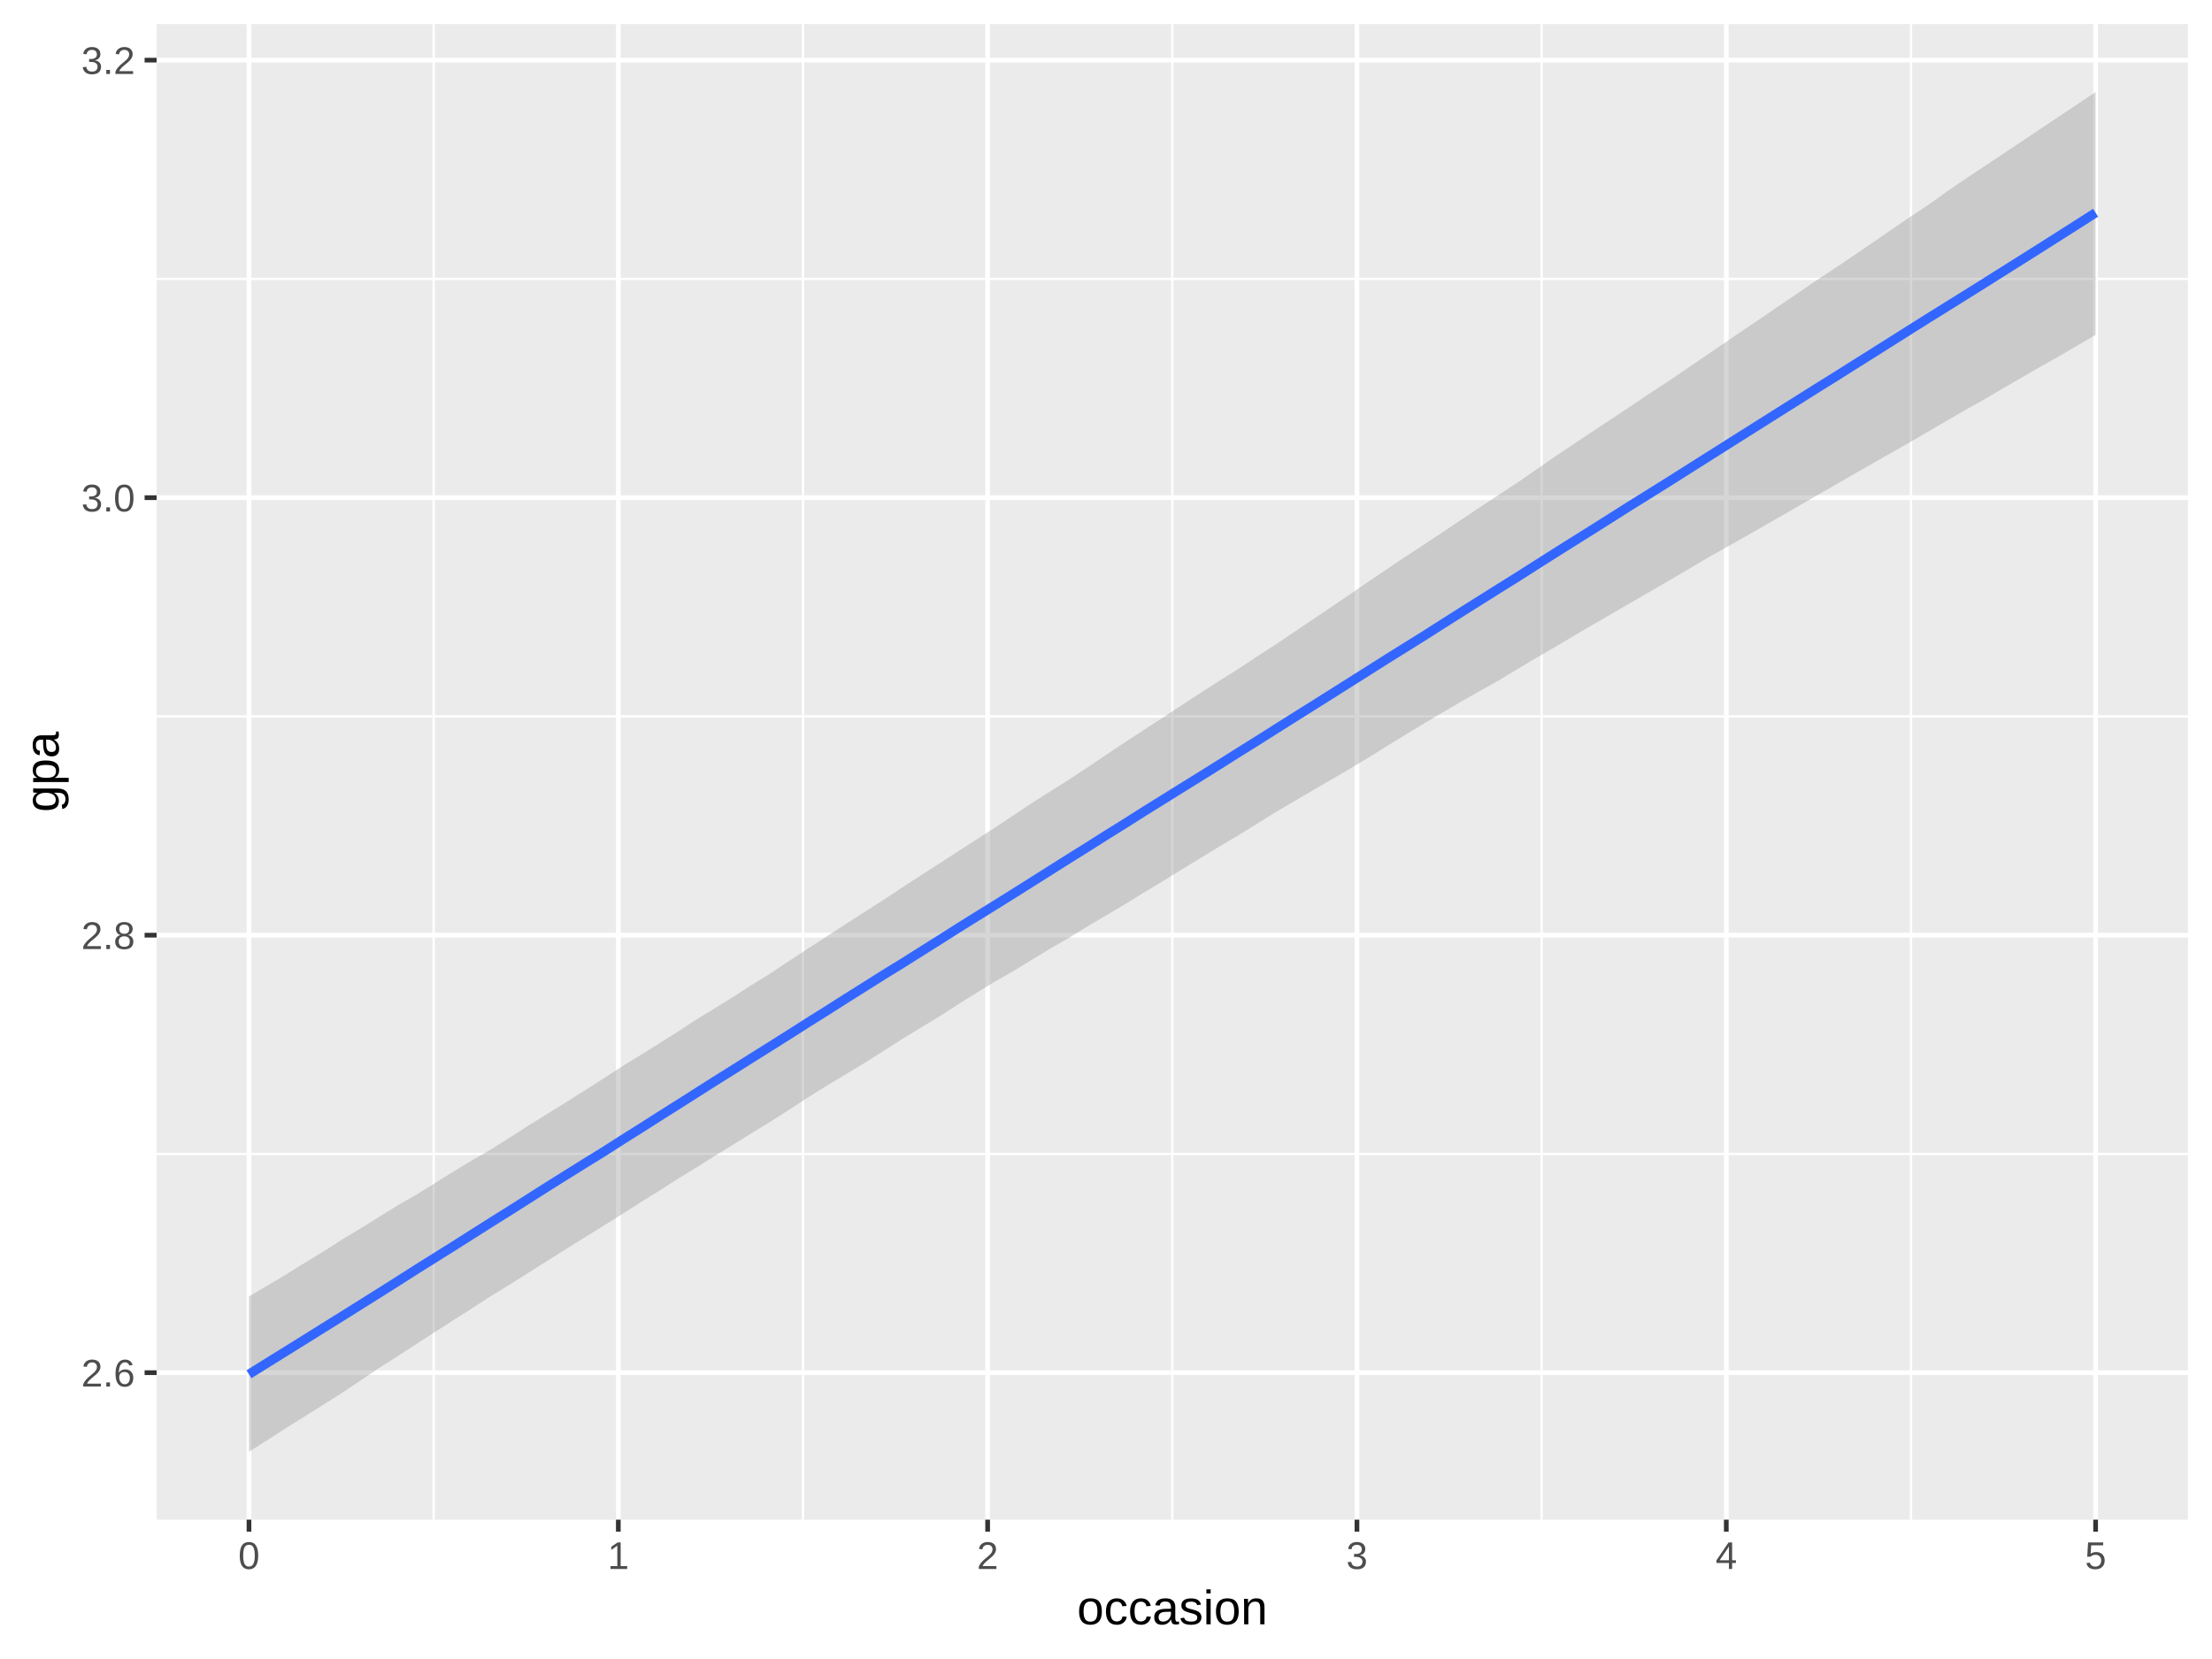
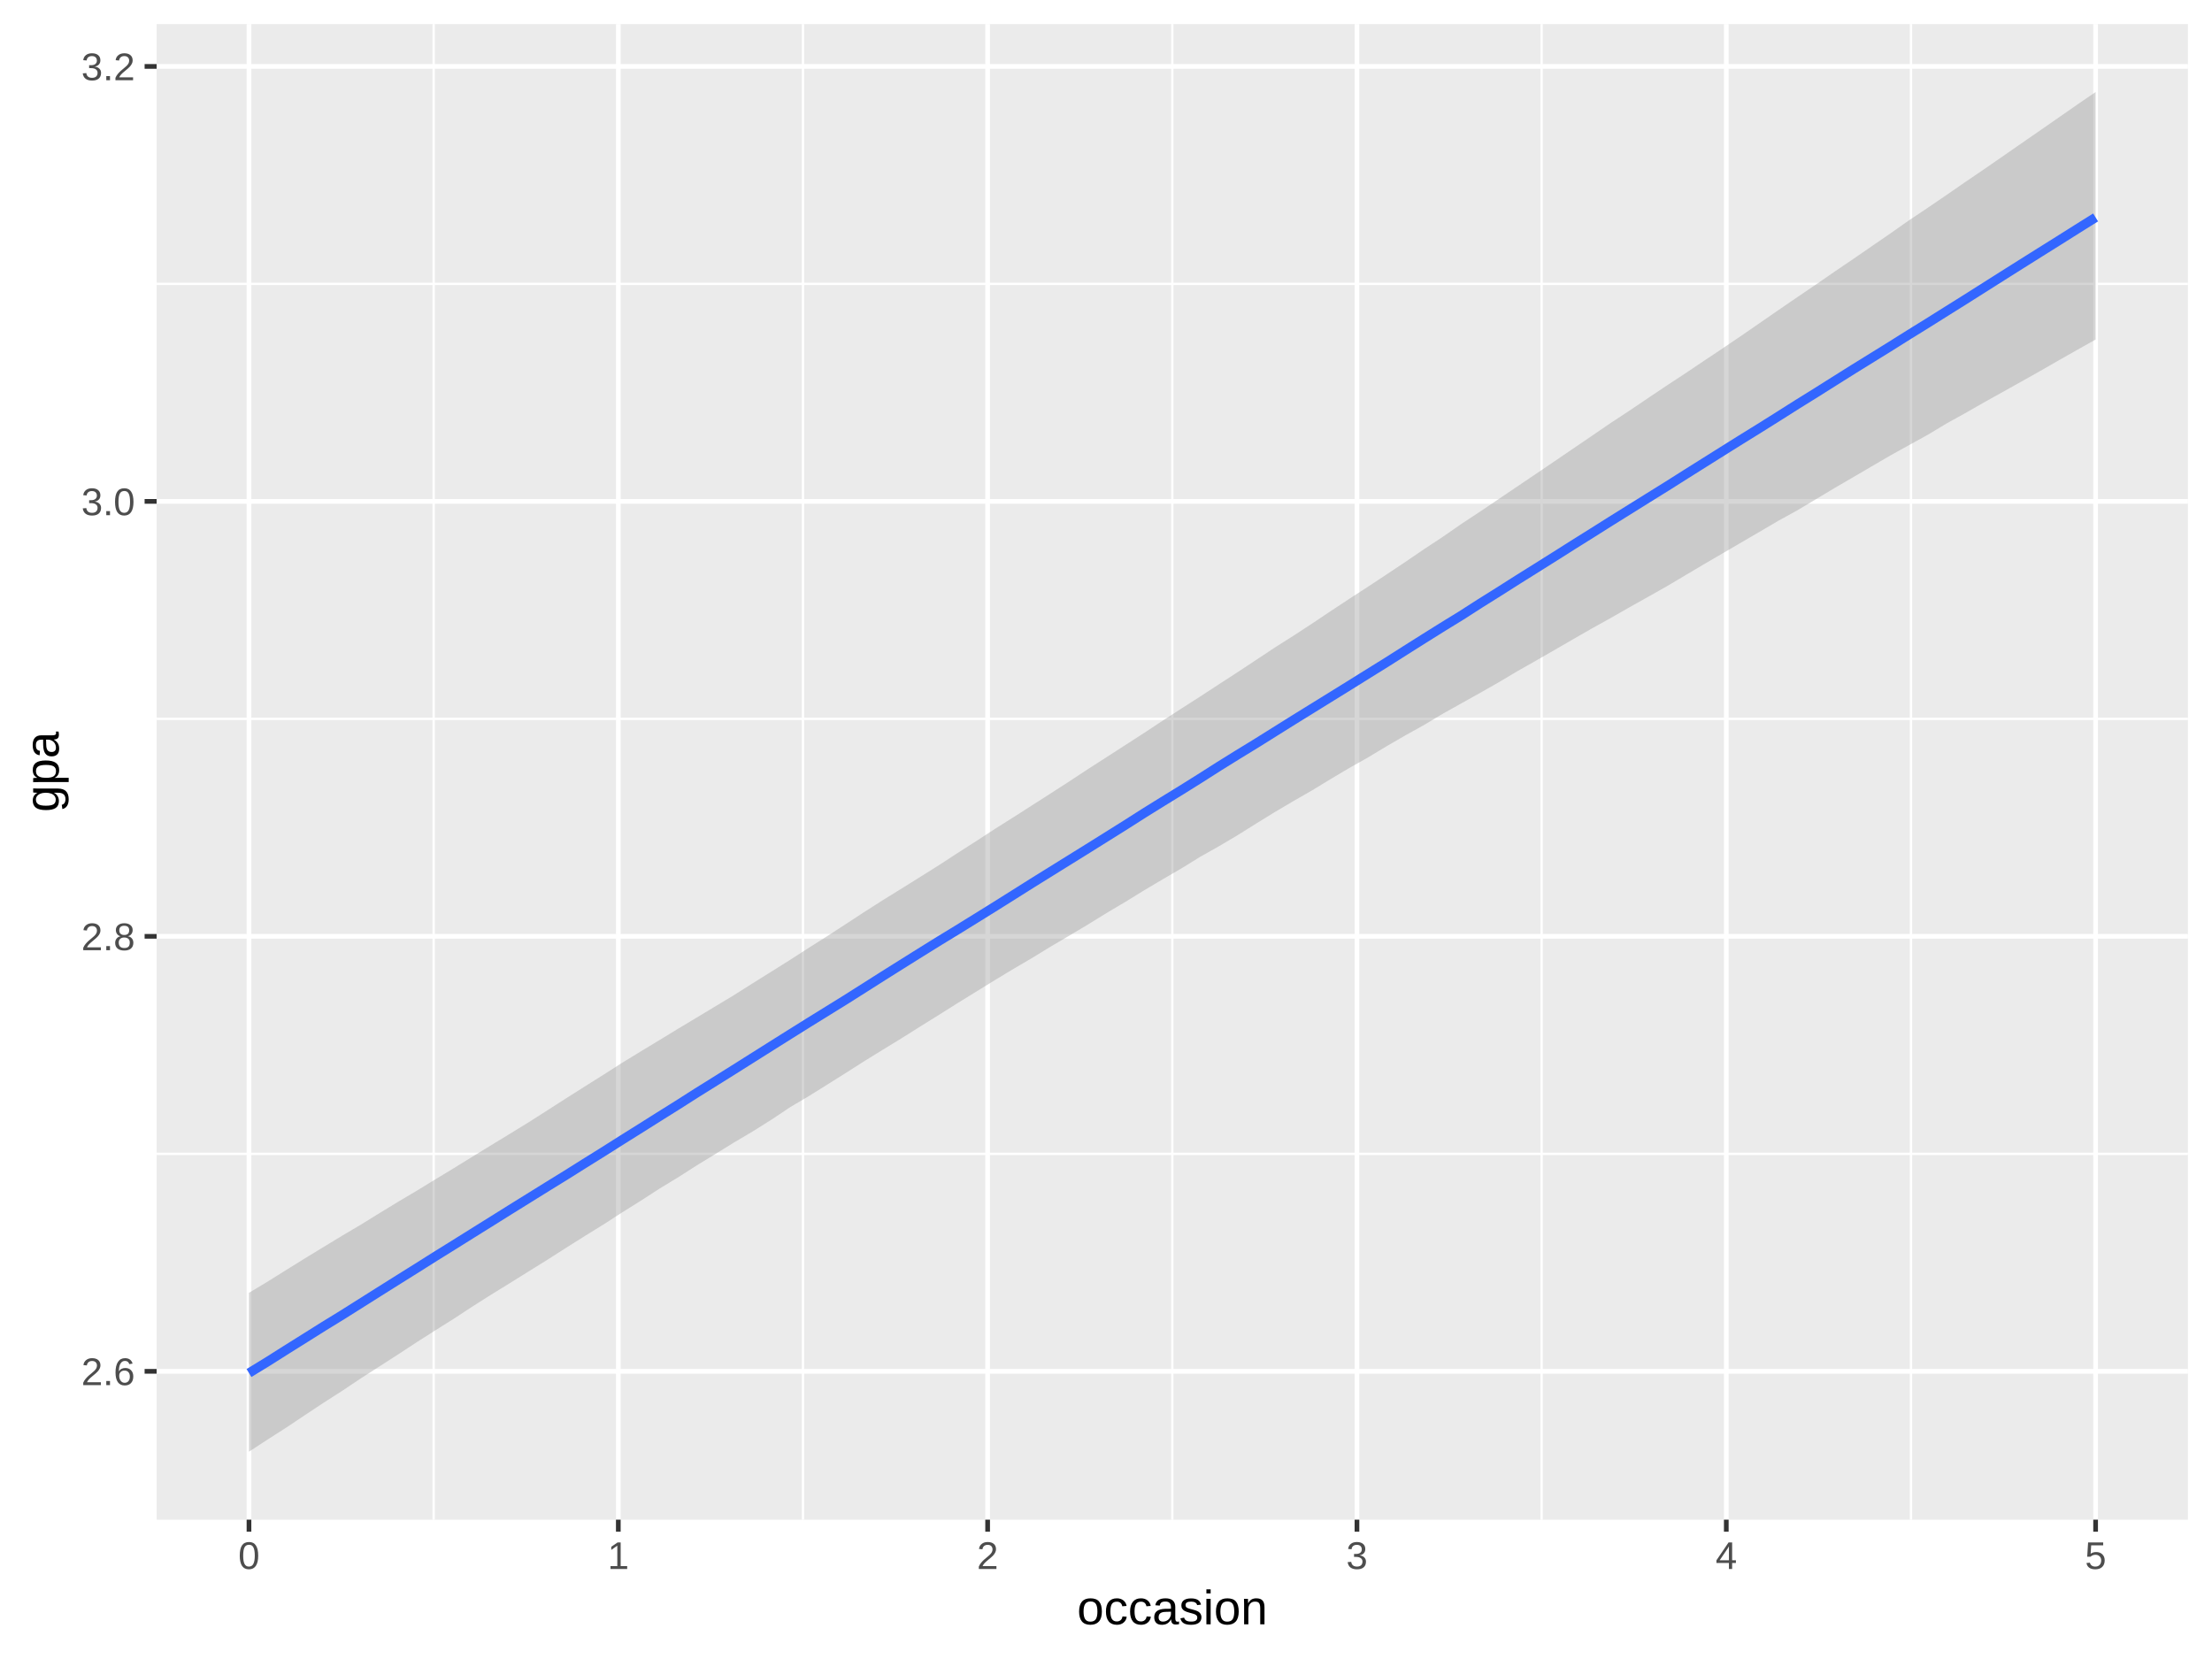
<svg xmlns="http://www.w3.org/2000/svg" class="svglite" width="504.00pt" height="378.00pt" viewBox="0 0 504.00 378.00">
  <defs>
    <style type="text/css">
    .svglite line, .svglite polyline, .svglite polygon, .svglite path, .svglite rect, .svglite circle {
      fill: none;
      stroke: #000000;
      stroke-linecap: round;
      stroke-linejoin: round;
      stroke-miterlimit: 10.00;
    }
  </style>
  </defs>
  <rect width="100%" height="100%" style="stroke: none; fill: none;" />
  <defs>
    <clipPath id="cpMC4wMHw1MDQuMDB8MC4wMHwzNzguMDA=">
      <rect x="0.00" y="0.00" width="504.00" height="378.00" />
    </clipPath>
  </defs>
  <g clip-path="url(#cpMC4wMHw1MDQuMDB8MC4wMHwzNzguMDA=)">
    <rect x="0.00" y="0.00" width="504.00" height="378.00" style="stroke-width: 1.07; stroke: #FFFFFF; fill: #FFFFFF;" />
  </g>
  <defs>
    <clipPath id="cpMzUuNjl8NDk4LjUyfDUuNDh8MzQ2LjI1">
      <rect x="35.69" y="5.48" width="462.83" height="340.77" />
    </clipPath>
  </defs>
  <g clip-path="url(#cpMzUuNjl8NDk4LjUyfDUuNDh8MzQ2LjI1)">
    <rect x="35.69" y="5.48" width="462.83" height="340.77" style="stroke-width: 1.07; stroke: none; fill: #EBEBEB;" />
-     <polyline points="35.69,262.92 498.52,262.92 " style="stroke-width: 0.53; stroke: #FFFFFF; stroke-linecap: butt;" />
-     <polyline points="35.69,163.23 498.52,163.23 " style="stroke-width: 0.53; stroke: #FFFFFF; stroke-linecap: butt;" />
-     <polyline points="35.69,63.55 498.52,63.55 " style="stroke-width: 0.53; stroke: #FFFFFF; stroke-linecap: butt;" />
+     <polyline points="35.69,262.90 498.52,262.90 " style="stroke-width: 0.53; stroke: #FFFFFF; stroke-linecap: butt;" />
+     <polyline points="35.69,163.79 498.52,163.79 " style="stroke-width: 0.53; stroke: #FFFFFF; stroke-linecap: butt;" />
+     <polyline points="35.69,64.68 498.52,64.68 " style="stroke-width: 0.53; stroke: #FFFFFF; stroke-linecap: butt;" />
    <polyline points="98.81,346.25 98.81,5.48 " style="stroke-width: 0.53; stroke: #FFFFFF; stroke-linecap: butt;" />
    <polyline points="182.96,346.25 182.96,5.48 " style="stroke-width: 0.53; stroke: #FFFFFF; stroke-linecap: butt;" />
    <polyline points="267.11,346.25 267.11,5.48 " style="stroke-width: 0.53; stroke: #FFFFFF; stroke-linecap: butt;" />
    <polyline points="351.26,346.25 351.26,5.48 " style="stroke-width: 0.53; stroke: #FFFFFF; stroke-linecap: butt;" />
    <polyline points="435.41,346.25 435.41,5.48 " style="stroke-width: 0.53; stroke: #FFFFFF; stroke-linecap: butt;" />
-     <polyline points="35.69,312.76 498.52,312.76 " style="stroke-width: 1.07; stroke: #FFFFFF; stroke-linecap: butt;" />
-     <polyline points="35.69,213.08 498.52,213.08 " style="stroke-width: 1.07; stroke: #FFFFFF; stroke-linecap: butt;" />
-     <polyline points="35.69,113.39 498.52,113.39 " style="stroke-width: 1.07; stroke: #FFFFFF; stroke-linecap: butt;" />
-     <polyline points="35.69,13.70 498.52,13.70 " style="stroke-width: 1.07; stroke: #FFFFFF; stroke-linecap: butt;" />
+     <polyline points="35.69,312.45 498.52,312.45 " style="stroke-width: 1.07; stroke: #FFFFFF; stroke-linecap: butt;" />
+     <polyline points="35.69,213.34 498.52,213.34 " style="stroke-width: 1.07; stroke: #FFFFFF; stroke-linecap: butt;" />
+     <polyline points="35.69,114.24 498.52,114.24 " style="stroke-width: 1.07; stroke: #FFFFFF; stroke-linecap: butt;" />
+     <polyline points="35.69,15.13 498.52,15.13 " style="stroke-width: 1.07; stroke: #FFFFFF; stroke-linecap: butt;" />
    <polyline points="56.73,346.25 56.73,5.48 " style="stroke-width: 1.07; stroke: #FFFFFF; stroke-linecap: butt;" />
    <polyline points="140.88,346.25 140.88,5.48 " style="stroke-width: 1.07; stroke: #FFFFFF; stroke-linecap: butt;" />
    <polyline points="225.03,346.25 225.03,5.48 " style="stroke-width: 1.07; stroke: #FFFFFF; stroke-linecap: butt;" />
    <polyline points="309.18,346.25 309.18,5.48 " style="stroke-width: 1.07; stroke: #FFFFFF; stroke-linecap: butt;" />
    <polyline points="393.33,346.25 393.33,5.48 " style="stroke-width: 1.07; stroke: #FFFFFF; stroke-linecap: butt;" />
    <polyline points="477.48,346.25 477.48,5.48 " style="stroke-width: 1.07; stroke: #FFFFFF; stroke-linecap: butt;" />
-     <polygon points="56.73,295.38 60.98,292.89 65.23,290.36 69.48,287.71 73.73,285.13 77.98,282.40 82.23,279.85 86.48,277.20 90.73,274.57 94.98,272.14 99.23,269.50 103.48,266.84 107.73,264.28 111.98,261.81 116.23,259.14 120.48,256.41 124.73,253.79 128.98,251.14 133.23,248.46 137.48,245.75 141.73,242.98 145.98,240.37 150.23,237.72 154.48,235.03 158.73,232.26 162.98,229.67 167.23,227.01 171.48,224.30 175.73,221.67 179.98,218.83 184.23,216.04 188.48,213.29 192.73,210.52 196.98,207.80 201.23,205.08 205.48,202.26 209.73,199.50 213.98,196.78 218.23,194.01 222.48,191.29 226.73,188.54 230.98,185.72 235.23,182.90 239.48,180.20 243.73,177.53 247.98,174.73 252.23,171.84 256.48,169.02 260.73,166.24 264.98,163.48 269.23,160.69 273.48,157.91 277.73,155.19 281.98,152.52 286.23,149.70 290.48,146.96 294.73,144.09 298.98,141.24 303.23,138.37 307.48,135.49 311.73,132.56 315.98,129.71 320.23,126.84 324.48,124.07 328.73,121.25 332.98,118.39 337.23,115.56 341.48,112.75 345.73,109.97 349.98,107.03 354.23,104.08 358.48,101.22 362.73,98.40 366.98,95.59 371.23,92.77 375.48,89.90 379.73,87.14 383.98,84.24 388.23,81.35 392.48,78.45 396.73,75.55 400.98,72.68 405.23,69.77 409.48,66.91 413.73,63.98 417.98,61.19 422.23,58.31 426.48,55.42 430.73,52.49 434.98,49.57 439.23,46.77 443.48,43.72 447.73,40.81 451.98,37.99 456.23,35.16 460.48,32.32 464.73,29.48 468.98,26.64 473.23,23.81 477.48,20.97 477.48,76.31 473.23,78.78 468.98,81.27 464.73,83.66 460.48,86.11 456.23,88.58 451.98,91.09 447.73,93.45 443.48,95.92 439.23,98.40 434.98,100.87 430.73,103.29 426.48,105.70 422.23,108.14 417.98,110.59 413.73,113.03 409.48,115.48 405.23,117.93 400.98,120.37 396.73,122.79 392.48,125.19 388.23,127.59 383.98,130.12 379.73,132.62 375.48,135.06 371.23,137.52 366.98,140.00 362.73,142.45 358.48,144.95 354.23,147.47 349.98,149.92 345.73,152.46 341.48,155.03 337.23,157.41 332.98,159.83 328.73,162.31 324.48,164.84 320.23,167.41 315.98,170.02 311.73,172.66 307.48,175.21 303.23,177.70 298.98,180.16 294.73,182.66 290.48,185.15 286.23,187.81 281.98,190.43 277.73,192.94 273.48,195.54 269.23,198.13 264.98,200.75 260.73,203.30 256.48,205.93 252.23,208.45 247.98,210.96 243.73,213.58 239.48,216.03 235.23,218.60 230.98,221.21 226.73,223.63 222.48,226.23 218.23,228.89 213.98,231.63 209.73,234.20 205.48,236.80 201.23,239.50 196.98,242.20 192.73,244.76 188.48,247.31 184.23,249.96 179.98,252.74 175.73,255.45 171.48,258.05 167.23,260.69 162.98,263.30 158.73,265.98 154.48,268.57 150.23,271.29 145.98,273.94 141.73,276.65 137.48,279.31 133.23,281.94 128.98,284.59 124.73,287.26 120.48,289.95 116.23,292.63 111.98,295.23 107.73,297.99 103.48,300.68 99.23,303.41 94.98,306.16 90.73,308.92 86.48,311.62 82.23,314.49 77.98,317.33 73.73,320.03 69.48,322.69 65.23,325.34 60.98,328.09 56.73,330.76 " style="stroke-width: 0.00; stroke: none; fill: #999999; fill-opacity: 0.40;" />
-     <polyline points="56.73,295.38 60.98,292.89 65.23,290.36 69.48,287.71 73.73,285.13 77.98,282.40 82.23,279.85 86.48,277.20 90.73,274.57 94.98,272.14 99.23,269.50 103.48,266.84 107.73,264.28 111.98,261.81 116.23,259.14 120.48,256.41 124.73,253.79 128.98,251.14 133.23,248.46 137.48,245.75 141.73,242.98 145.98,240.37 150.23,237.72 154.48,235.03 158.73,232.26 162.98,229.67 167.23,227.01 171.48,224.30 175.73,221.67 179.98,218.83 184.23,216.04 188.48,213.29 192.73,210.52 196.98,207.80 201.23,205.08 205.48,202.26 209.73,199.50 213.98,196.78 218.23,194.01 222.48,191.29 226.73,188.54 230.98,185.72 235.23,182.90 239.48,180.20 243.73,177.53 247.98,174.73 252.23,171.84 256.48,169.02 260.73,166.24 264.98,163.48 269.23,160.69 273.48,157.91 277.73,155.19 281.98,152.52 286.23,149.70 290.48,146.96 294.73,144.09 298.98,141.24 303.23,138.37 307.48,135.49 311.73,132.56 315.98,129.71 320.23,126.84 324.48,124.07 328.73,121.25 332.98,118.39 337.23,115.56 341.48,112.75 345.73,109.97 349.98,107.03 354.23,104.08 358.48,101.22 362.73,98.40 366.98,95.59 371.23,92.77 375.48,89.90 379.73,87.14 383.98,84.24 388.23,81.35 392.48,78.45 396.73,75.55 400.98,72.68 405.23,69.77 409.48,66.91 413.73,63.98 417.98,61.19 422.23,58.31 426.48,55.42 430.73,52.49 434.98,49.57 439.23,46.77 443.48,43.72 447.73,40.81 451.98,37.99 456.23,35.16 460.48,32.32 464.73,29.48 468.98,26.64 473.23,23.81 477.48,20.97 " style="stroke-width: 2.13; stroke: none;" />
-     <polyline points="477.48,76.31 473.23,78.78 468.98,81.27 464.73,83.66 460.48,86.11 456.23,88.58 451.98,91.09 447.73,93.45 443.48,95.92 439.23,98.40 434.98,100.87 430.73,103.29 426.48,105.70 422.23,108.14 417.98,110.59 413.73,113.03 409.48,115.48 405.23,117.93 400.98,120.37 396.73,122.79 392.48,125.19 388.23,127.59 383.98,130.12 379.73,132.62 375.48,135.06 371.23,137.52 366.98,140.00 362.73,142.45 358.48,144.95 354.23,147.47 349.98,149.92 345.73,152.46 341.48,155.03 337.23,157.41 332.98,159.83 328.73,162.31 324.48,164.84 320.23,167.41 315.98,170.02 311.73,172.66 307.48,175.21 303.23,177.70 298.98,180.16 294.73,182.66 290.48,185.15 286.23,187.81 281.98,190.43 277.73,192.94 273.48,195.54 269.23,198.13 264.98,200.75 260.73,203.30 256.48,205.93 252.23,208.45 247.98,210.96 243.73,213.58 239.48,216.03 235.23,218.60 230.98,221.21 226.73,223.63 222.48,226.23 218.23,228.89 213.98,231.63 209.73,234.20 205.48,236.80 201.23,239.50 196.98,242.20 192.73,244.76 188.48,247.31 184.23,249.96 179.98,252.74 175.73,255.45 171.48,258.05 167.23,260.69 162.98,263.30 158.73,265.98 154.48,268.57 150.23,271.29 145.98,273.94 141.73,276.65 137.48,279.31 133.23,281.94 128.98,284.59 124.73,287.26 120.48,289.95 116.23,292.63 111.98,295.23 107.73,297.99 103.48,300.68 99.23,303.41 94.98,306.16 90.73,308.92 86.48,311.62 82.23,314.49 77.98,317.33 73.73,320.03 69.48,322.69 65.23,325.34 60.98,328.09 56.73,330.76 " style="stroke-width: 2.13; stroke: none;" />
-     <polyline points="56.73,313.12 60.98,310.47 65.23,307.83 69.48,305.19 73.73,302.53 77.98,299.89 82.23,297.22 86.48,294.56 90.73,291.87 94.98,289.16 99.23,286.50 103.48,283.84 107.73,281.14 111.98,278.45 116.23,275.79 120.48,273.09 124.73,270.39 128.98,267.73 133.23,265.08 137.48,262.46 141.73,259.74 145.98,257.07 150.23,254.36 154.48,251.68 158.73,248.98 162.98,246.28 167.23,243.62 171.48,240.94 175.73,238.28 179.98,235.60 184.23,232.89 188.48,230.23 192.73,227.52 196.98,224.85 201.23,222.17 205.48,219.56 209.73,216.88 213.98,214.21 218.23,211.51 222.48,208.86 226.73,206.22 230.98,203.57 235.23,200.89 239.48,198.21 243.73,195.53 247.98,192.88 252.23,190.18 256.48,187.54 260.73,184.84 264.98,182.20 269.23,179.55 273.48,176.92 277.73,174.26 281.98,171.58 286.23,168.93 290.48,166.24 294.73,163.56 298.98,160.89 303.23,158.22 307.48,155.53 311.73,152.85 315.98,150.16 320.23,147.51 324.48,144.86 328.73,142.15 332.98,139.46 337.23,136.79 341.48,134.12 345.73,131.47 349.98,128.76 354.23,126.06 358.48,123.39 362.73,120.73 366.98,118.05 371.23,115.35 375.48,112.71 379.73,110.06 383.98,107.37 388.23,104.68 392.48,102.00 396.73,99.31 400.98,96.63 405.23,93.95 409.48,91.28 413.73,88.60 417.98,85.96 422.23,83.28 426.48,80.61 430.73,77.93 434.98,75.24 439.23,72.57 443.48,69.93 447.73,67.28 451.98,64.62 456.23,61.94 460.48,59.27 464.73,56.59 468.98,53.89 473.23,51.19 477.48,48.47 " style="stroke-width: 2.13; stroke: #3366FF; stroke-linecap: butt;" />
+     <polygon points="56.73,294.57 60.98,292.01 65.23,289.35 69.48,286.71 73.73,284.12 77.98,281.54 82.23,279.03 86.48,276.40 90.73,273.81 94.98,271.29 99.23,268.69 103.48,266.12 107.73,263.49 111.98,260.89 116.23,258.30 120.48,255.69 124.73,252.98 128.98,250.25 133.23,247.56 137.48,244.89 141.73,242.17 145.98,239.57 150.23,237.00 154.48,234.41 158.73,231.86 162.98,229.30 167.23,226.74 171.48,224.05 175.73,221.40 179.98,218.73 184.23,215.99 188.48,213.30 192.73,210.54 196.98,207.76 201.23,205.05 205.48,202.42 209.73,199.77 213.98,197.10 218.23,194.33 222.48,191.61 226.73,188.84 230.98,186.16 235.23,183.44 239.48,180.72 243.73,177.98 247.98,175.18 252.23,172.45 256.48,169.71 260.73,166.97 264.98,164.16 269.23,161.41 273.48,158.69 277.73,155.91 281.98,153.16 286.23,150.35 290.48,147.53 294.73,144.84 298.98,142.06 303.23,139.22 307.48,136.41 311.73,133.66 315.98,130.85 320.23,128.02 324.48,125.12 328.73,122.32 332.98,119.37 337.23,116.57 341.48,113.70 345.73,110.83 349.98,107.96 354.23,105.08 358.48,102.18 362.73,99.29 366.98,96.38 371.23,93.59 375.48,90.72 379.73,87.87 383.98,85.08 388.23,82.22 392.48,79.39 396.73,76.51 400.98,73.58 405.23,70.64 409.48,67.73 413.73,64.85 417.98,61.91 422.23,59.03 426.48,56.10 430.73,53.18 434.98,50.18 439.23,47.35 443.48,44.45 447.73,41.51 451.98,38.62 456.23,35.68 460.48,32.73 464.73,29.79 468.98,26.84 473.23,23.88 477.48,20.97 477.48,77.36 473.23,79.75 468.98,82.16 464.73,84.60 460.48,86.99 456.23,89.36 451.98,91.73 447.73,94.16 443.48,96.51 439.23,99.07 434.98,101.41 430.73,103.77 426.48,106.25 422.23,108.74 417.98,111.21 413.73,113.76 409.48,116.30 405.23,118.64 400.98,121.13 396.73,123.61 392.48,126.09 388.23,128.57 383.98,131.09 379.73,133.61 375.48,136.01 371.23,138.39 366.98,140.82 362.73,143.18 358.48,145.62 354.23,148.08 349.98,150.52 345.73,152.93 341.48,155.46 337.23,157.88 332.98,160.25 328.73,162.63 324.48,165.18 320.23,167.54 315.98,170.00 311.73,172.56 307.48,174.96 303.23,177.48 298.98,180.07 294.73,182.51 290.48,185.02 286.23,187.64 281.98,190.30 277.73,192.82 273.48,195.21 269.23,197.84 264.98,200.31 260.73,202.83 256.48,205.45 252.23,207.97 247.98,210.59 243.73,213.13 239.48,215.63 235.23,218.23 230.98,220.72 226.73,223.29 222.48,225.91 218.23,228.53 213.98,231.21 209.73,233.85 205.48,236.53 201.23,239.13 196.98,241.75 192.73,244.46 188.48,247.13 184.23,249.78 179.98,252.30 175.73,255.14 171.48,257.81 167.23,260.32 162.98,262.95 158.73,265.55 154.48,268.27 150.23,270.85 145.98,273.60 141.73,276.26 137.48,279.01 133.23,281.64 128.98,284.31 124.73,287.03 120.48,289.67 116.23,292.32 111.98,294.94 107.73,297.63 103.48,300.42 99.23,303.09 94.98,305.80 90.73,308.59 86.48,311.32 82.23,314.05 77.98,316.89 73.73,319.61 69.48,322.43 65.23,325.27 60.98,327.99 56.73,330.76 " style="stroke-width: 0.00; stroke: none; fill: #999999; fill-opacity: 0.40;" />
+     <polyline points="56.73,294.57 60.98,292.01 65.23,289.35 69.48,286.71 73.73,284.12 77.98,281.54 82.23,279.03 86.48,276.40 90.73,273.81 94.98,271.29 99.23,268.69 103.48,266.12 107.73,263.49 111.98,260.89 116.23,258.30 120.48,255.69 124.73,252.98 128.98,250.25 133.23,247.56 137.48,244.89 141.73,242.17 145.98,239.57 150.23,237.00 154.48,234.41 158.73,231.86 162.98,229.30 167.23,226.74 171.48,224.05 175.73,221.40 179.98,218.73 184.23,215.99 188.48,213.30 192.73,210.54 196.98,207.76 201.23,205.05 205.48,202.42 209.73,199.77 213.98,197.10 218.23,194.33 222.48,191.61 226.73,188.84 230.98,186.16 235.23,183.44 239.48,180.72 243.73,177.98 247.98,175.18 252.23,172.45 256.48,169.71 260.73,166.97 264.98,164.16 269.23,161.41 273.48,158.69 277.73,155.91 281.98,153.16 286.23,150.35 290.48,147.53 294.73,144.84 298.98,142.06 303.23,139.22 307.48,136.41 311.73,133.66 315.98,130.85 320.23,128.02 324.48,125.12 328.73,122.32 332.98,119.37 337.23,116.57 341.48,113.70 345.73,110.83 349.98,107.96 354.23,105.08 358.48,102.18 362.73,99.29 366.98,96.38 371.23,93.59 375.48,90.72 379.73,87.87 383.98,85.08 388.23,82.22 392.48,79.39 396.73,76.51 400.98,73.58 405.23,70.64 409.48,67.73 413.73,64.85 417.98,61.91 422.23,59.03 426.48,56.10 430.73,53.18 434.98,50.18 439.23,47.35 443.48,44.45 447.73,41.51 451.98,38.62 456.23,35.68 460.48,32.73 464.73,29.79 468.98,26.84 473.23,23.88 477.48,20.97 " style="stroke-width: 2.13; stroke: none;" />
+     <polyline points="477.48,77.36 473.23,79.75 468.98,82.16 464.73,84.60 460.48,86.99 456.23,89.36 451.98,91.73 447.73,94.16 443.48,96.51 439.23,99.07 434.98,101.41 430.73,103.77 426.48,106.25 422.23,108.74 417.98,111.21 413.73,113.76 409.48,116.30 405.23,118.64 400.98,121.13 396.73,123.61 392.48,126.09 388.23,128.57 383.98,131.09 379.73,133.61 375.48,136.01 371.23,138.39 366.98,140.82 362.73,143.18 358.48,145.62 354.23,148.08 349.98,150.52 345.73,152.93 341.48,155.46 337.23,157.88 332.98,160.25 328.73,162.63 324.48,165.18 320.23,167.54 315.98,170.00 311.73,172.56 307.48,174.96 303.23,177.48 298.98,180.07 294.73,182.51 290.48,185.02 286.23,187.64 281.98,190.30 277.73,192.82 273.48,195.21 269.23,197.84 264.98,200.31 260.73,202.83 256.48,205.45 252.23,207.97 247.98,210.59 243.73,213.13 239.48,215.63 235.23,218.23 230.98,220.72 226.73,223.29 222.48,225.91 218.23,228.53 213.98,231.21 209.73,233.85 205.48,236.53 201.23,239.13 196.98,241.75 192.73,244.46 188.48,247.13 184.23,249.78 179.98,252.30 175.73,255.14 171.48,257.81 167.23,260.32 162.98,262.95 158.73,265.55 154.48,268.27 150.23,270.85 145.98,273.60 141.73,276.26 137.48,279.01 133.23,281.64 128.98,284.31 124.73,287.03 120.48,289.67 116.23,292.32 111.98,294.94 107.73,297.63 103.48,300.42 99.23,303.09 94.98,305.80 90.73,308.59 86.48,311.32 82.23,314.05 77.98,316.89 73.73,319.61 69.48,322.43 65.23,325.27 60.98,327.99 56.73,330.76 " style="stroke-width: 2.13; stroke: none;" />
+     <polyline points="56.73,312.84 60.98,310.24 65.23,307.55 69.48,304.89 73.73,302.22 77.98,299.61 82.23,296.93 86.48,294.25 90.73,291.58 94.98,288.92 99.23,286.24 103.48,283.60 107.73,280.94 111.98,278.29 116.23,275.63 120.48,272.99 124.73,270.35 128.98,267.73 133.23,265.06 137.48,262.41 141.73,259.72 145.98,257.06 150.23,254.38 154.48,251.72 158.73,249.01 162.98,246.36 167.23,243.70 171.48,241.02 175.73,238.34 179.98,235.67 184.23,233.01 188.48,230.38 192.73,227.75 196.98,225.06 201.23,222.36 205.48,219.69 209.73,217.03 213.98,214.39 218.23,211.80 222.48,209.17 226.73,206.53 230.98,203.86 235.23,201.18 239.48,198.54 243.73,195.90 247.98,193.26 252.23,190.60 256.48,187.94 260.73,185.23 264.98,182.59 269.23,179.98 273.48,177.32 277.73,174.61 281.98,171.97 286.23,169.37 290.48,166.71 294.73,164.05 298.98,161.42 303.23,158.79 307.48,156.16 311.73,153.51 315.98,150.87 320.23,148.17 324.48,145.49 328.73,142.83 332.98,140.22 337.23,137.49 341.48,134.83 345.73,132.13 349.98,129.47 354.23,126.80 358.48,124.11 362.73,121.45 366.98,118.77 371.23,116.12 375.48,113.47 379.73,110.83 383.98,108.14 388.23,105.47 392.48,102.80 396.73,100.14 400.98,97.51 405.23,94.84 409.48,92.15 413.73,89.51 417.98,86.83 422.23,84.16 426.48,81.53 430.73,78.90 434.98,76.23 439.23,73.60 443.48,70.93 447.73,68.27 451.98,65.58 456.23,62.89 460.48,60.21 464.73,57.54 468.98,54.88 473.23,52.20 477.48,49.54 " style="stroke-width: 2.13; stroke: #3366FF; stroke-linecap: butt;" />
  </g>
  <g clip-path="url(#cpMC4wMHw1MDQuMDB8MC4wMHwzNzguMDA=)">
-     <text x="30.76" y="315.92" text-anchor="end" style="font-size: 8.80px; fill: #4D4D4D; font-family: Arial;" textLength="12.23px" lengthAdjust="spacingAndGlyphs">2.6</text>
-     <text x="30.76" y="216.23" text-anchor="end" style="font-size: 8.80px; fill: #4D4D4D; font-family: Arial;" textLength="12.23px" lengthAdjust="spacingAndGlyphs">2.8</text>
-     <text x="30.76" y="116.54" text-anchor="end" style="font-size: 8.80px; fill: #4D4D4D; font-family: Arial;" textLength="12.23px" lengthAdjust="spacingAndGlyphs">3.0</text>
-     <text x="30.76" y="16.86" text-anchor="end" style="font-size: 8.80px; fill: #4D4D4D; font-family: Arial;" textLength="12.23px" lengthAdjust="spacingAndGlyphs">3.2</text>
-     <polyline points="32.95,312.76 35.69,312.76 " style="stroke-width: 1.07; stroke: #333333; stroke-linecap: butt;" />
-     <polyline points="32.95,213.08 35.69,213.08 " style="stroke-width: 1.07; stroke: #333333; stroke-linecap: butt;" />
-     <polyline points="32.95,113.39 35.69,113.39 " style="stroke-width: 1.07; stroke: #333333; stroke-linecap: butt;" />
-     <polyline points="32.95,13.70 35.69,13.70 " style="stroke-width: 1.07; stroke: #333333; stroke-linecap: butt;" />
+     <text x="30.76" y="315.60" text-anchor="end" style="font-size: 8.80px; fill: #4D4D4D; font-family: Arial;" textLength="12.23px" lengthAdjust="spacingAndGlyphs">2.6</text>
+     <text x="30.76" y="216.50" text-anchor="end" style="font-size: 8.80px; fill: #4D4D4D; font-family: Arial;" textLength="12.23px" lengthAdjust="spacingAndGlyphs">2.8</text>
+     <text x="30.76" y="117.39" text-anchor="end" style="font-size: 8.80px; fill: #4D4D4D; font-family: Arial;" textLength="12.23px" lengthAdjust="spacingAndGlyphs">3.0</text>
+     <text x="30.76" y="18.28" text-anchor="end" style="font-size: 8.80px; fill: #4D4D4D; font-family: Arial;" textLength="12.23px" lengthAdjust="spacingAndGlyphs">3.2</text>
+     <polyline points="32.95,312.45 35.69,312.45 " style="stroke-width: 1.07; stroke: #333333; stroke-linecap: butt;" />
+     <polyline points="32.95,213.34 35.69,213.34 " style="stroke-width: 1.07; stroke: #333333; stroke-linecap: butt;" />
+     <polyline points="32.95,114.24 35.69,114.24 " style="stroke-width: 1.07; stroke: #333333; stroke-linecap: butt;" />
+     <polyline points="32.95,15.13 35.69,15.13 " style="stroke-width: 1.07; stroke: #333333; stroke-linecap: butt;" />
    <polyline points="56.73,348.99 56.73,346.25 " style="stroke-width: 1.07; stroke: #333333; stroke-linecap: butt;" />
    <polyline points="140.88,348.99 140.88,346.25 " style="stroke-width: 1.07; stroke: #333333; stroke-linecap: butt;" />
    <polyline points="225.03,348.99 225.03,346.25 " style="stroke-width: 1.07; stroke: #333333; stroke-linecap: butt;" />
    <polyline points="309.18,348.99 309.18,346.25 " style="stroke-width: 1.07; stroke: #333333; stroke-linecap: butt;" />
    <polyline points="393.33,348.99 393.33,346.25 " style="stroke-width: 1.07; stroke: #333333; stroke-linecap: butt;" />
    <polyline points="477.48,348.99 477.48,346.25 " style="stroke-width: 1.07; stroke: #333333; stroke-linecap: butt;" />
    <text x="56.73" y="357.49" text-anchor="middle" style="font-size: 8.80px; fill: #4D4D4D; font-family: Arial;" textLength="4.90px" lengthAdjust="spacingAndGlyphs">0</text>
    <text x="140.88" y="357.49" text-anchor="middle" style="font-size: 8.80px; fill: #4D4D4D; font-family: Arial;" textLength="4.90px" lengthAdjust="spacingAndGlyphs">1</text>
    <text x="225.03" y="357.49" text-anchor="middle" style="font-size: 8.80px; fill: #4D4D4D; font-family: Arial;" textLength="4.90px" lengthAdjust="spacingAndGlyphs">2</text>
    <text x="309.18" y="357.49" text-anchor="middle" style="font-size: 8.80px; fill: #4D4D4D; font-family: Arial;" textLength="4.90px" lengthAdjust="spacingAndGlyphs">3</text>
    <text x="393.33" y="357.49" text-anchor="middle" style="font-size: 8.80px; fill: #4D4D4D; font-family: Arial;" textLength="4.90px" lengthAdjust="spacingAndGlyphs">4</text>
    <text x="477.48" y="357.49" text-anchor="middle" style="font-size: 8.80px; fill: #4D4D4D; font-family: Arial;" textLength="4.90px" lengthAdjust="spacingAndGlyphs">5</text>
    <text x="267.11" y="370.10" text-anchor="middle" style="font-size: 11.00px; font-family: Arial;" textLength="43.42px" lengthAdjust="spacingAndGlyphs">occasion</text>
    <text transform="translate(13.37,175.87) rotate(-90)" text-anchor="middle" style="font-size: 11.00px; font-family: Arial;" textLength="18.36px" lengthAdjust="spacingAndGlyphs">gpa</text>
  </g>
</svg>
